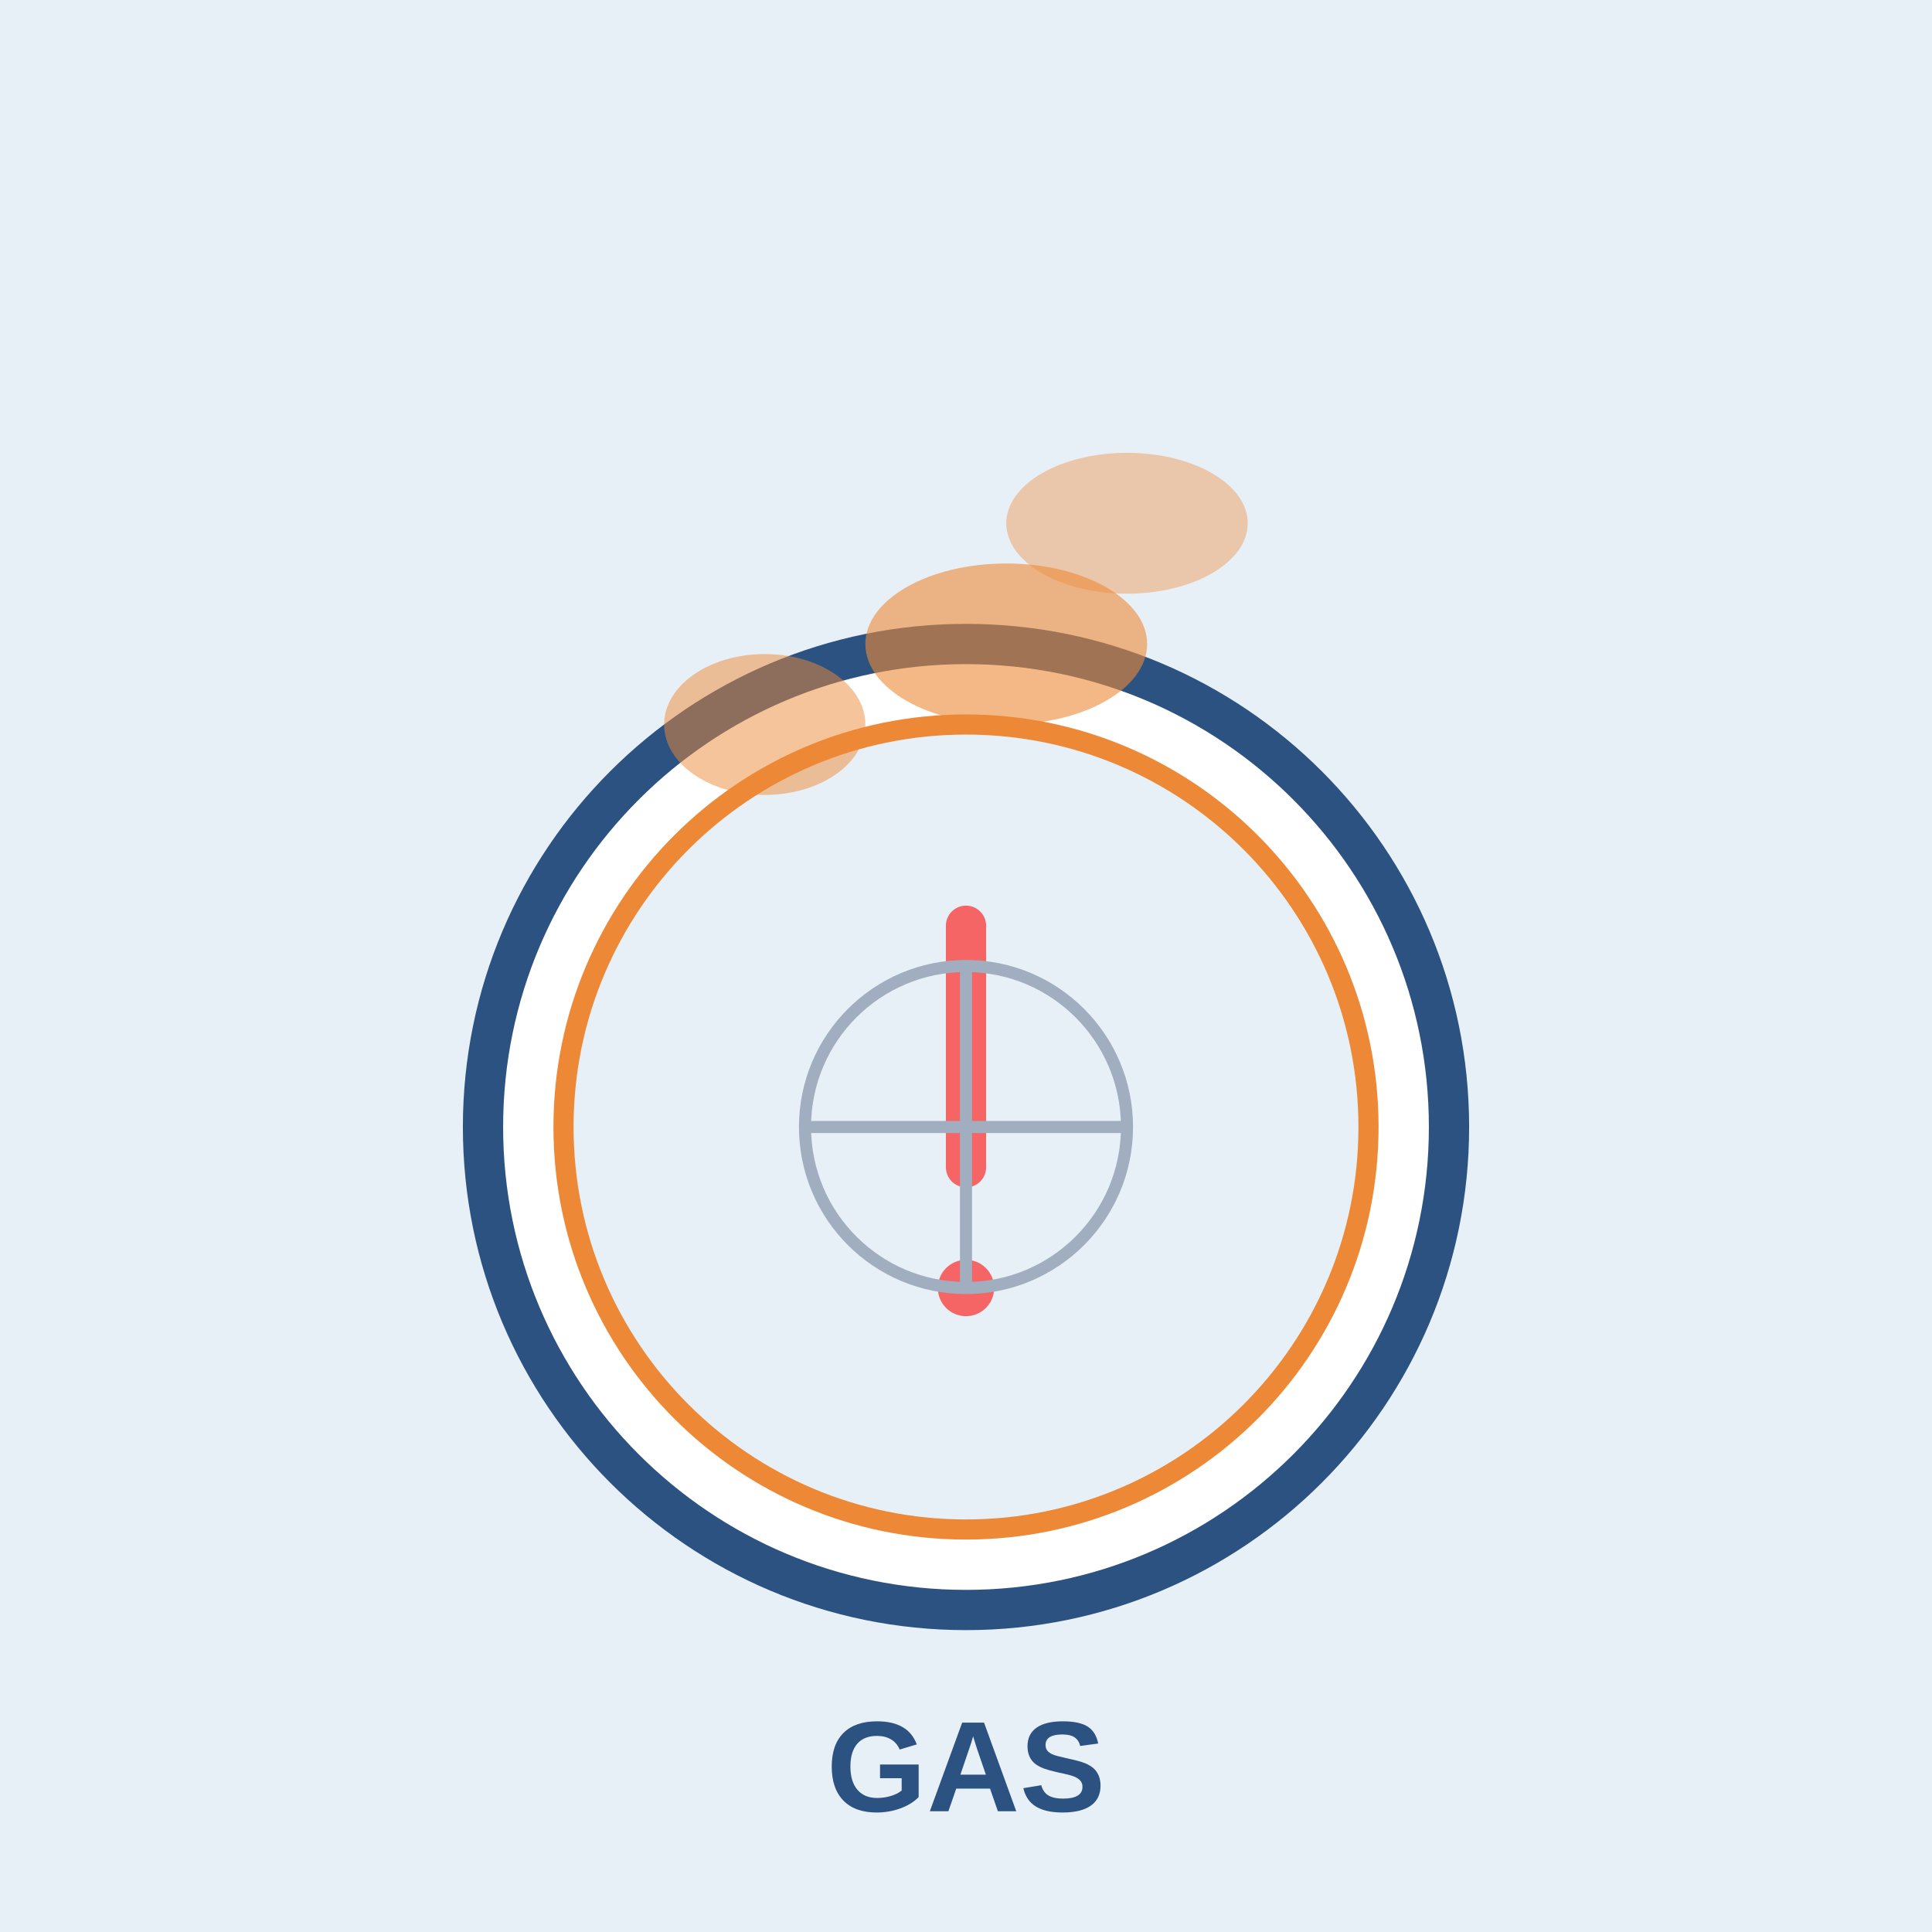
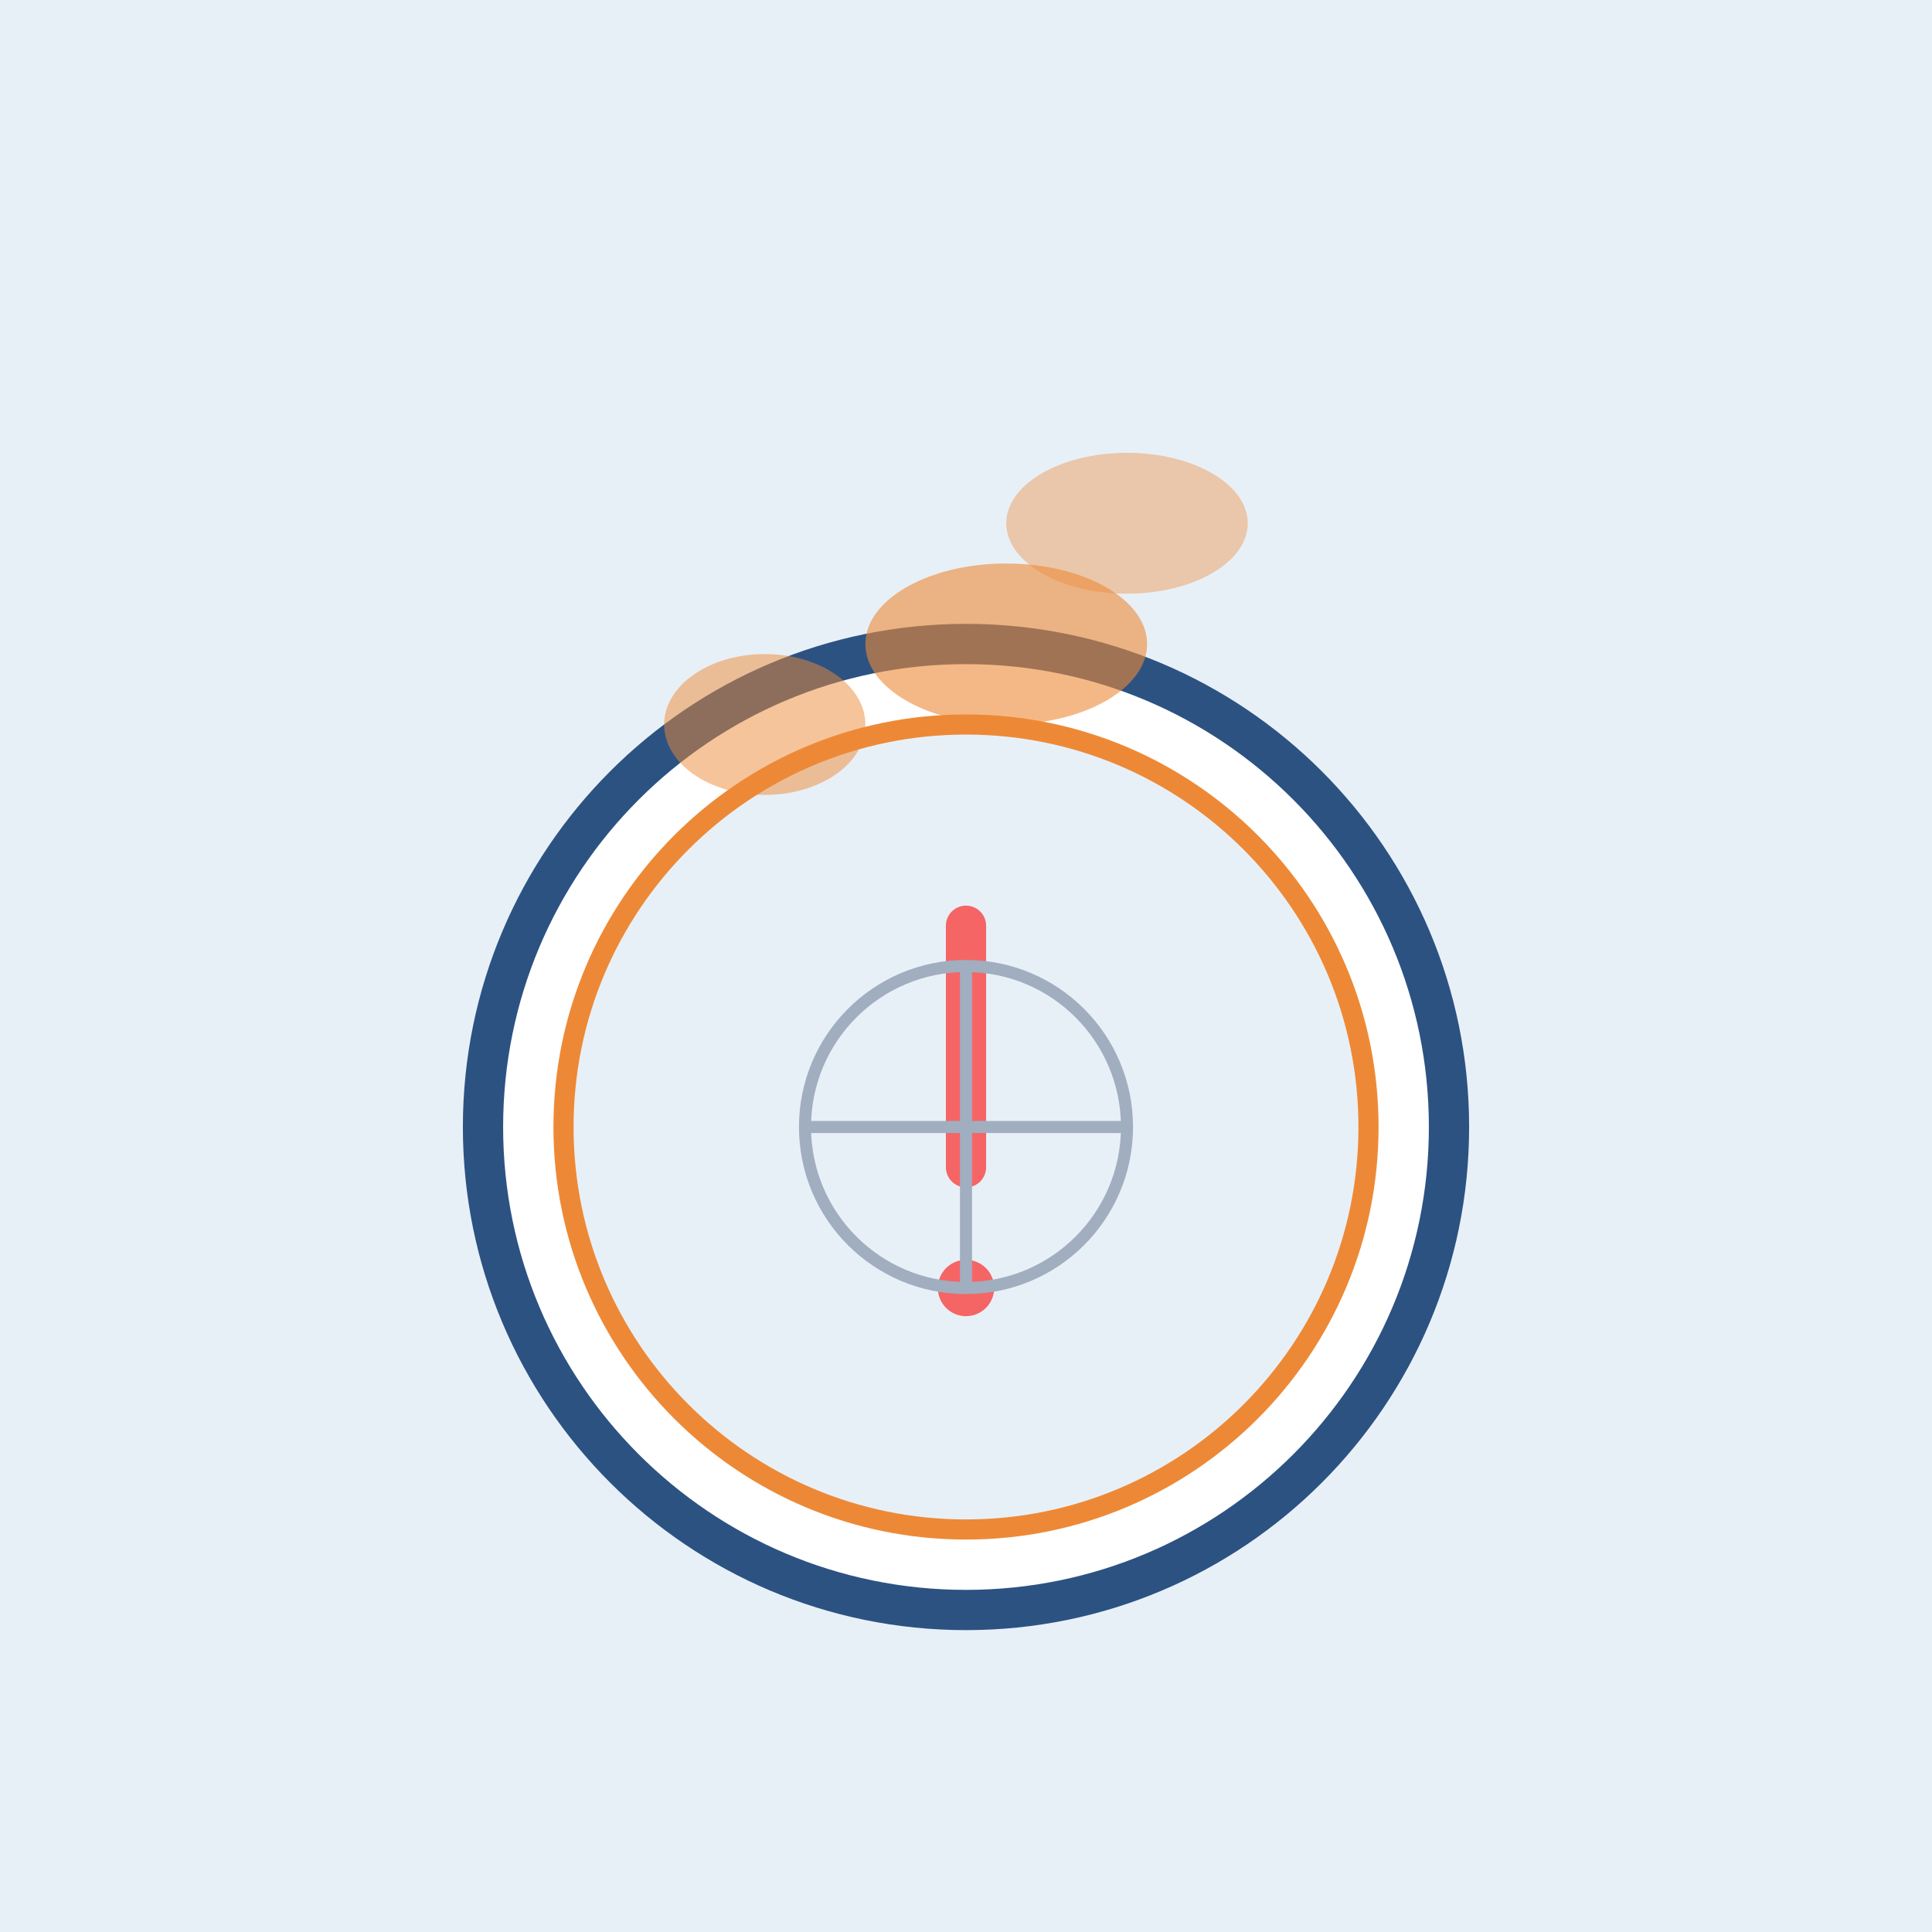
<svg xmlns="http://www.w3.org/2000/svg" viewBox="0 0 960 960" fill="none">
  <rect x="0" y="0" width="960" height="960" fill="#E8F0F7" />
  <circle cx="480" cy="560" r="240" fill="#FFFFFF" stroke="#2C5282" stroke-width="20" />
  <circle cx="480" cy="560" r="200" fill="#E8F0F7" stroke="#ED8936" stroke-width="10" />
  <path d="M 480 460 L 480 580" stroke="#F56565" stroke-width="20" stroke-linecap="round" />
  <circle cx="480" cy="640" r="14" fill="#F56565" />
  <ellipse cx="380" cy="360" rx="50" ry="35" fill="#ED8936" opacity="0.5" />
  <ellipse cx="500" cy="320" rx="70" ry="40" fill="#ED8936" opacity="0.6" />
  <ellipse cx="560" cy="260" rx="60" ry="35" fill="#ED8936" opacity="0.4" />
  <circle cx="480" cy="560" r="80" fill="none" stroke="#A0AEC0" stroke-width="6" />
  <line x1="400" y1="560" x2="560" y2="560" stroke="#A0AEC0" stroke-width="6" />
  <line x1="480" y1="480" x2="480" y2="640" stroke="#A0AEC0" stroke-width="6" />
-   <text x="480" y="900" font-family="Arial, sans-serif" font-size="64" fill="#2C5282" text-anchor="middle" font-weight="bold">GAS</text>
</svg>
